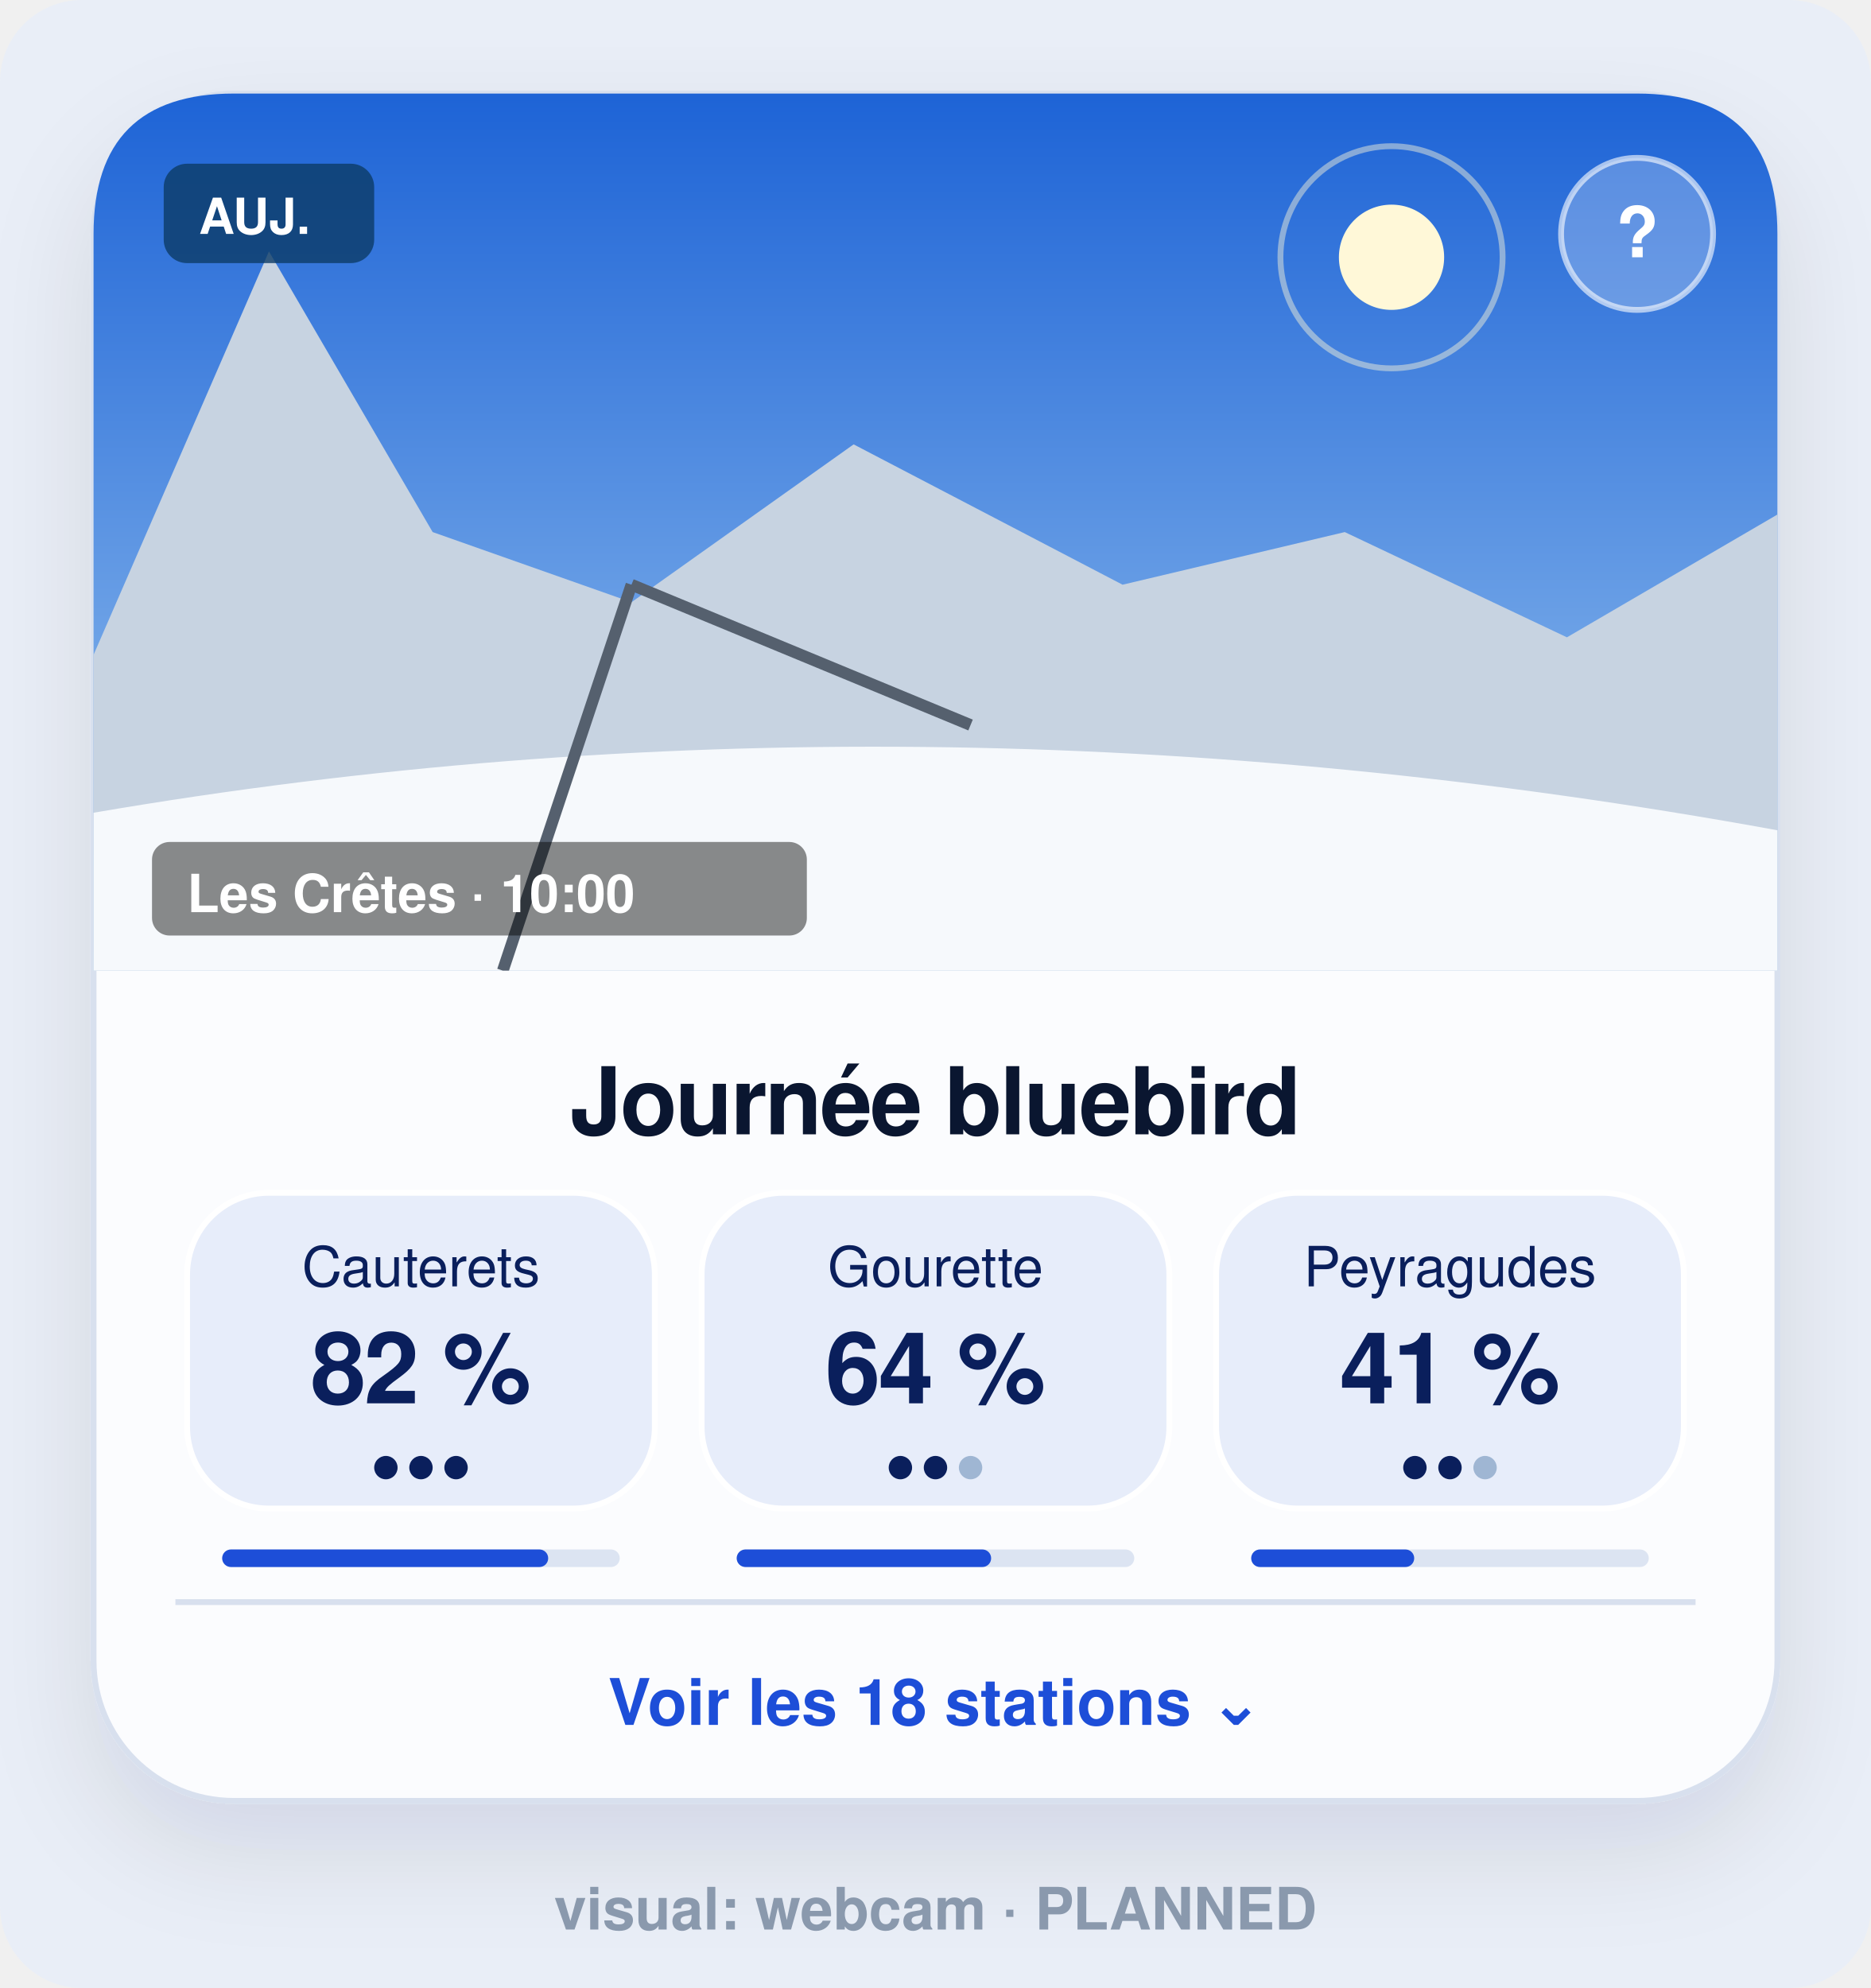
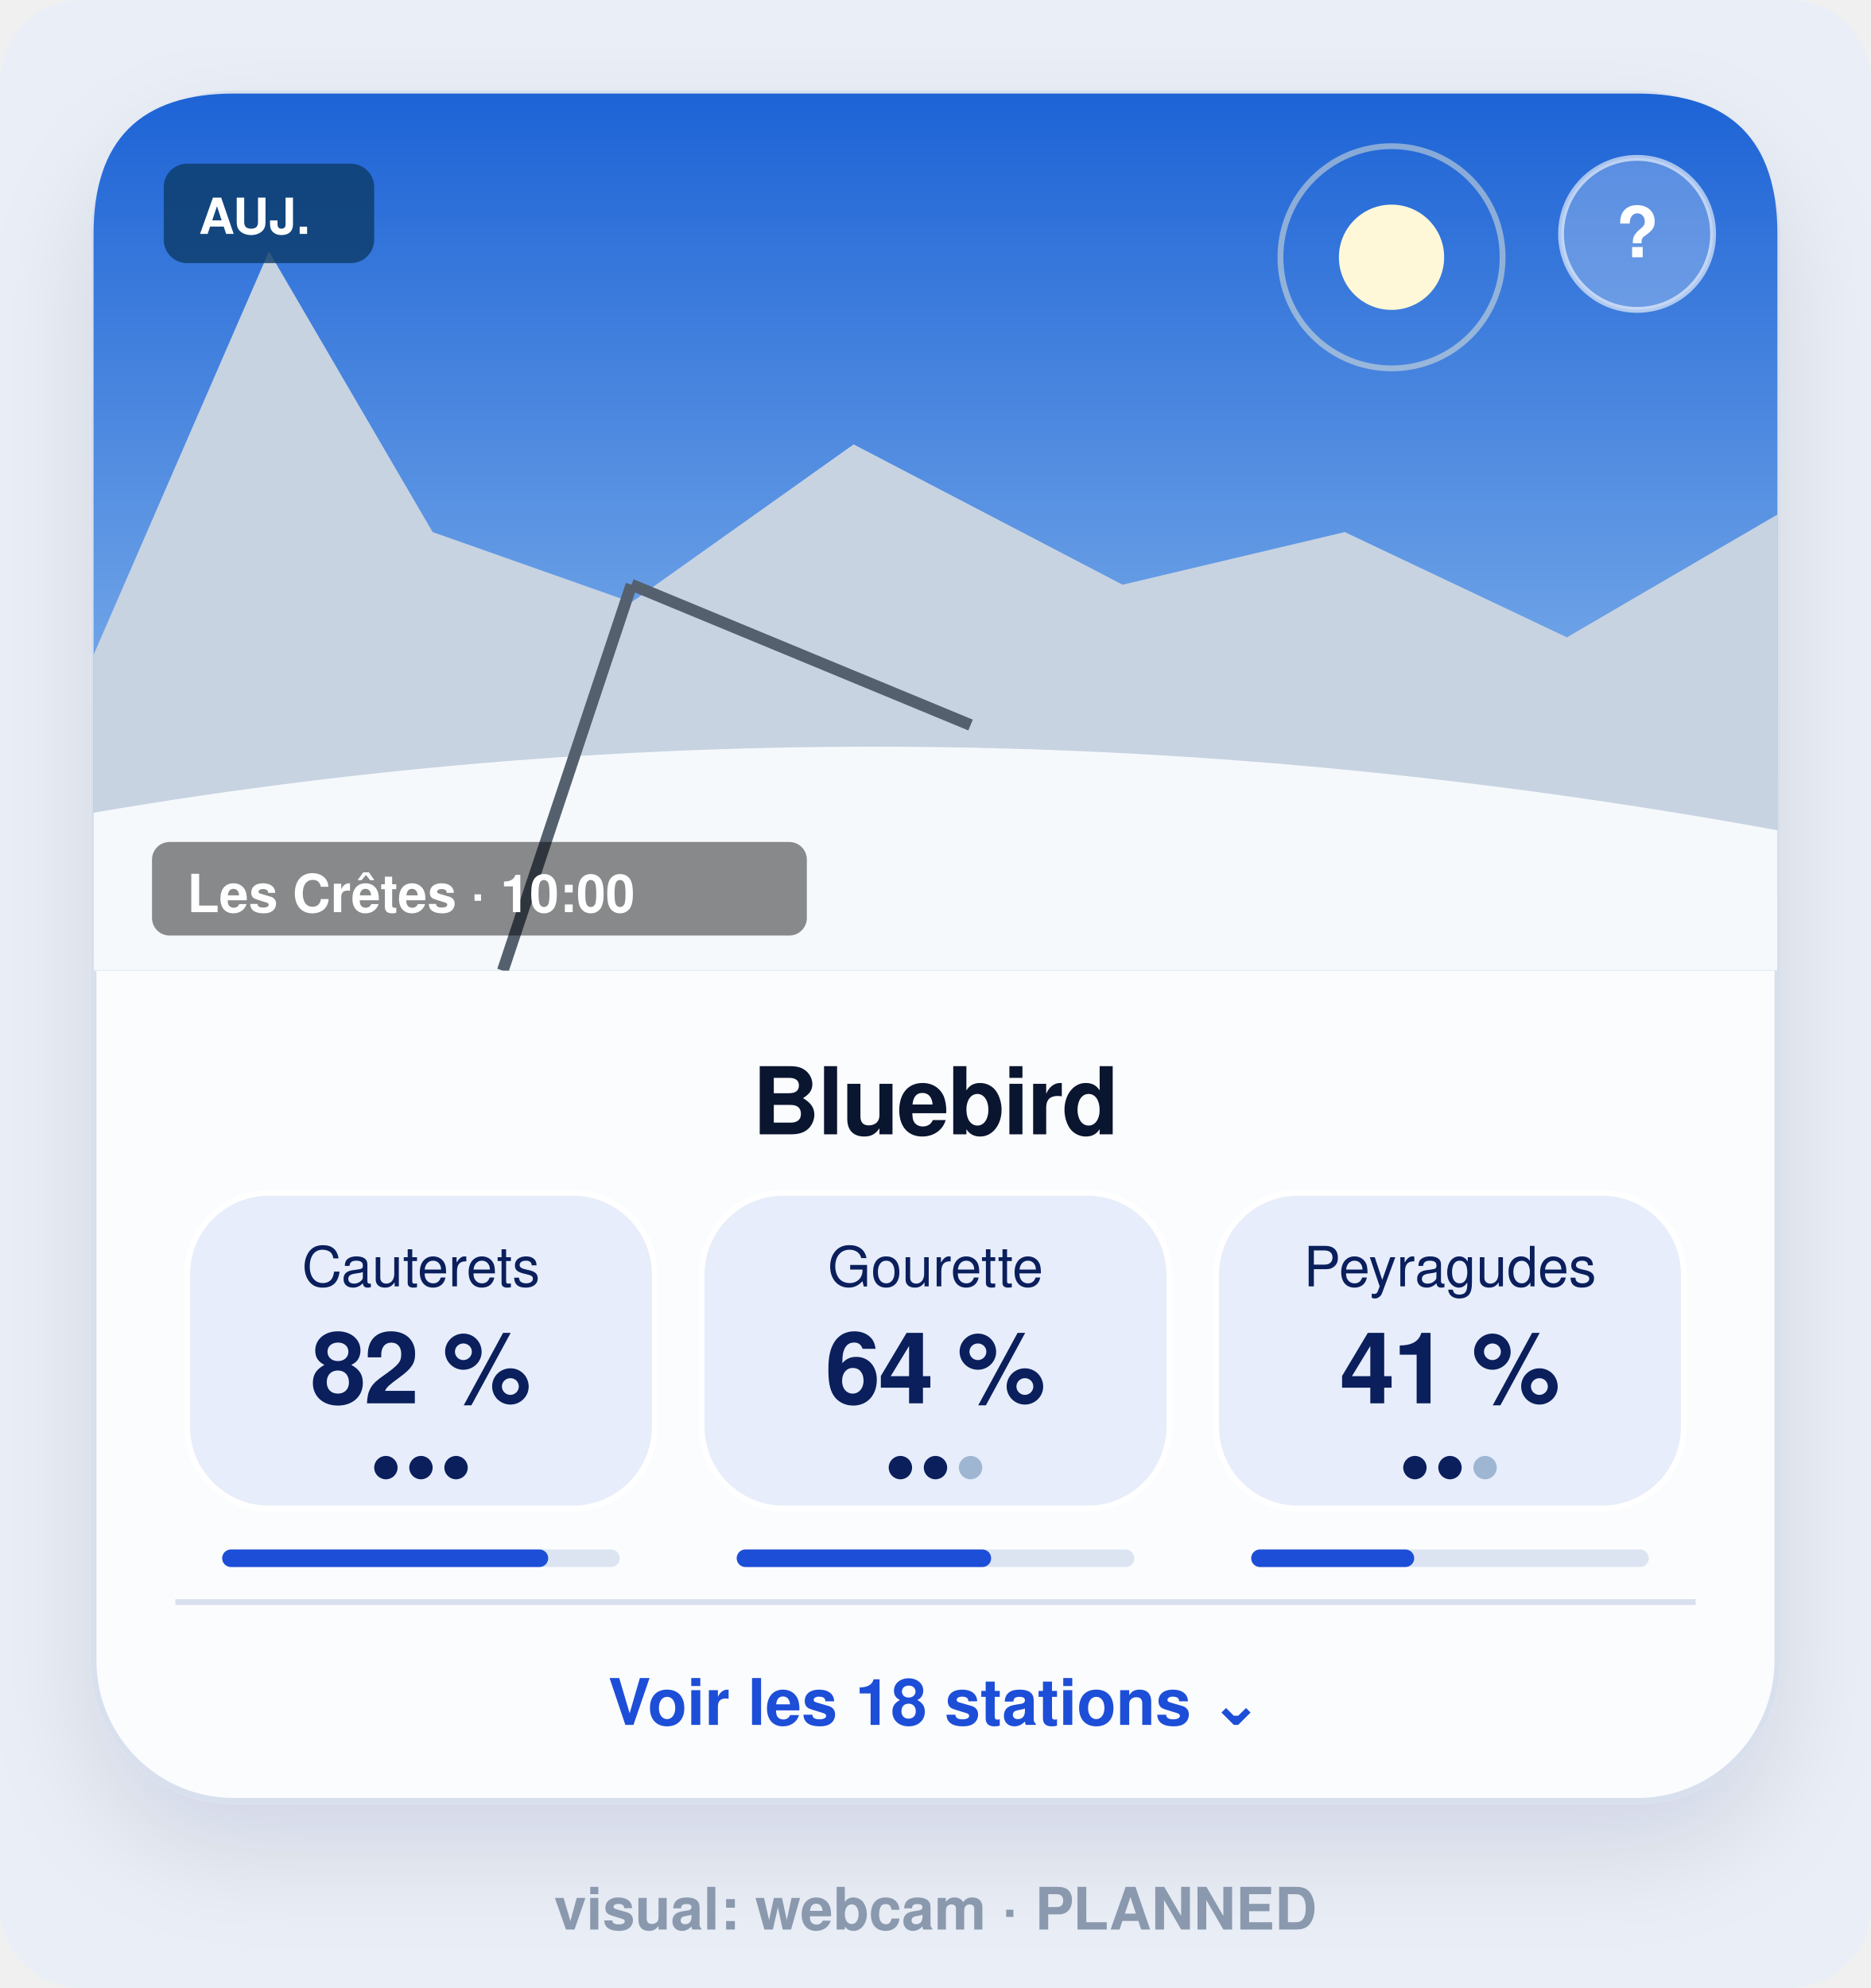
<svg xmlns="http://www.w3.org/2000/svg" width="320" height="340" viewBox="0 0 320 340" role="img" aria-label="visual: webcam">
  <rect width="320" height="340" rx="14" fill="#e9eef7" />
  <defs>
    <filter id="sh" x="-20%" y="-20%" width="140%" height="150%">
      <feDropShadow dx="0" dy="8" stdDeviation="9" flood-color="#0f172a" flood-opacity=".10" />
    </filter>
  </defs>
  <rect x="16" y="16" width="288" height="292" rx="24" fill="#fbfcfe" stroke="#d8e0ee" filter="url(#sh)" />
  <path d="M40,17 H280" stroke="#ffffff" stroke-width="1.5" />
  <defs>
    <clipPath id="c1">
      <path d="M16,166 V40 Q16,16 40,16 H280 Q304,16 304,40 V166 Z" />
    </clipPath>
  </defs>
  <defs>
    <linearGradient id="w2" x1="0" y1="0" x2="0" y2="1">
      <stop offset="0" stop-color="#1d63d6" />
      <stop offset="1" stop-color="#9cc7f0" />
    </linearGradient>
  </defs>
  <g clip-path="url(#c1)">
    <rect x="16" y="16" width="288" height="150" fill="url(#w2)" />
    <circle cx="238" cy="44" r="9" fill="#fff8d8" />
    <circle cx="238" cy="44" r="19" fill="none" stroke="#fff8d8" stroke-opacity=".45" />
    <path d="M16,112 L46,43 L74,91 L108,103 L146,76 L192,100 L230,91 L268,109 L304,88 V166 H16 Z" fill="#c7d3e1" />
    <path d="M16,139 Q156,115 304,142 V166 H16 Z" fill="#f6f9fc" />
    <path d="M86,166 L108,100 M108,100 L166,124" stroke="#55606e" stroke-width="2" />
    <rect x="26" y="144" width="112" height="16" rx="3" fill="#000" opacity=".45" />
    <text x="32" y="156" font-family="Sora, 'Segoe UI', Helvetica, Arial, sans-serif" font-size="9" font-weight="600" fill="#fff" text-anchor="start">Les Crêtes · 10:00</text>
  </g>
  <circle cx="280" cy="40" r="13" fill="rgba(255,255,255,.24)" stroke="rgba(255,255,255,.6)" />
  <text x="280" y="44" font-family="Sora, 'Segoe UI', Helvetica, Arial, sans-serif" font-size="12" font-weight="700" fill="#fff" text-anchor="middle">?</text>
  <g>
    <rect x="28" y="28" width="36" height="17" rx="4" fill="#0b3b66" opacity="0.8" />
    <text x="34" y="40" font-family="Sora, 'Segoe UI', Helvetica, Arial, sans-serif" font-size="8.5" font-weight="800" fill="#fff" text-anchor="start">AUJ.</text>
  </g>
-   <text x="160" y="194" font-family="Sora, 'Segoe UI', Helvetica, Arial, sans-serif" font-size="16" font-weight="700" letter-spacing="-0.32" fill="#0a1630" text-anchor="middle">Journée bluebird</text>
+   <text x="160" y="194" font-family="Sora, 'Segoe UI', Helvetica, Arial, sans-serif" font-size="16" font-weight="700" letter-spacing="-0.32" fill="#0a1630" text-anchor="middle">Bluebird</text>
  <rect x="32" y="204" width="80" height="54" rx="14" fill="#e7edfa" stroke="#ffffff" />
  <text x="72" y="220" font-family="Sora, 'Segoe UI', Helvetica, Arial, sans-serif" font-size="9.5" font-weight="500" fill="#0a1f5c" text-anchor="middle">Cauterets</text>
  <text x="72" y="240" font-family="Sora, 'Segoe UI', Helvetica, Arial, sans-serif" font-size="17" font-weight="700" letter-spacing="-0.34" fill="#0a1f5c" text-anchor="middle">82 %</text>
  <circle cx="66" cy="251" r="2" fill="#0a1f5c" />
  <circle cx="72" cy="251" r="2" fill="#0a1f5c" />
  <circle cx="78" cy="251" r="2" fill="#0a1f5c" />
  <rect x="38" y="265" width="68" height="3" rx="1.5" fill="#dce4f2" />
  <rect x="38" y="265" width="55.76" height="3" rx="1.5" fill="#1d4ed8" />
  <rect x="120" y="204" width="80" height="54" rx="14" fill="#e7edfa" stroke="#ffffff" />
  <text x="160" y="220" font-family="Sora, 'Segoe UI', Helvetica, Arial, sans-serif" font-size="9.5" font-weight="500" fill="#0a1f5c" text-anchor="middle">Gourette</text>
  <text x="160" y="240" font-family="Sora, 'Segoe UI', Helvetica, Arial, sans-serif" font-size="17" font-weight="700" letter-spacing="-0.34" fill="#0a1f5c" text-anchor="middle">64 %</text>
  <circle cx="154" cy="251" r="2" fill="#0a1f5c" />
  <circle cx="160" cy="251" r="2" fill="#0a1f5c" />
  <circle cx="166" cy="251" r="2" fill="#9fb6d3" />
  <rect x="126" y="265" width="68" height="3" rx="1.5" fill="#dce4f2" />
  <rect x="126" y="265" width="43.52" height="3" rx="1.5" fill="#1d4ed8" />
  <rect x="208" y="204" width="80" height="54" rx="14" fill="#e7edfa" stroke="#ffffff" />
  <text x="248" y="220" font-family="Sora, 'Segoe UI', Helvetica, Arial, sans-serif" font-size="9.5" font-weight="500" fill="#0a1f5c" text-anchor="middle">Peyragudes</text>
  <text x="248" y="240" font-family="Sora, 'Segoe UI', Helvetica, Arial, sans-serif" font-size="17" font-weight="700" letter-spacing="-0.34" fill="#0a1f5c" text-anchor="middle">41 %</text>
  <circle cx="242" cy="251" r="2" fill="#0a1f5c" />
  <circle cx="248" cy="251" r="2" fill="#0a1f5c" />
  <circle cx="254" cy="251" r="2" fill="#9fb6d3" />
  <rect x="214" y="265" width="68" height="3" rx="1.5" fill="#dce4f2" />
  <rect x="214" y="265" width="27.88" height="3" rx="1.5" fill="#1d4ed8" />
  <line x1="30" y1="274" x2="290" y2="274" stroke="#d8e0ee" />
  <text x="160" y="295" font-family="Sora, 'Segoe UI', Helvetica, Arial, sans-serif" font-size="11" font-weight="700" fill="#1d4ed8" text-anchor="middle">Voir les 18 stations  ⌄</text>
  <text x="160" y="330" font-family="Sora, 'Segoe UI', Helvetica, Arial, sans-serif" font-size="10" font-weight="600" fill="#8a99ad" text-anchor="middle">visual: webcam  ·  PLANNED</text>
</svg>
